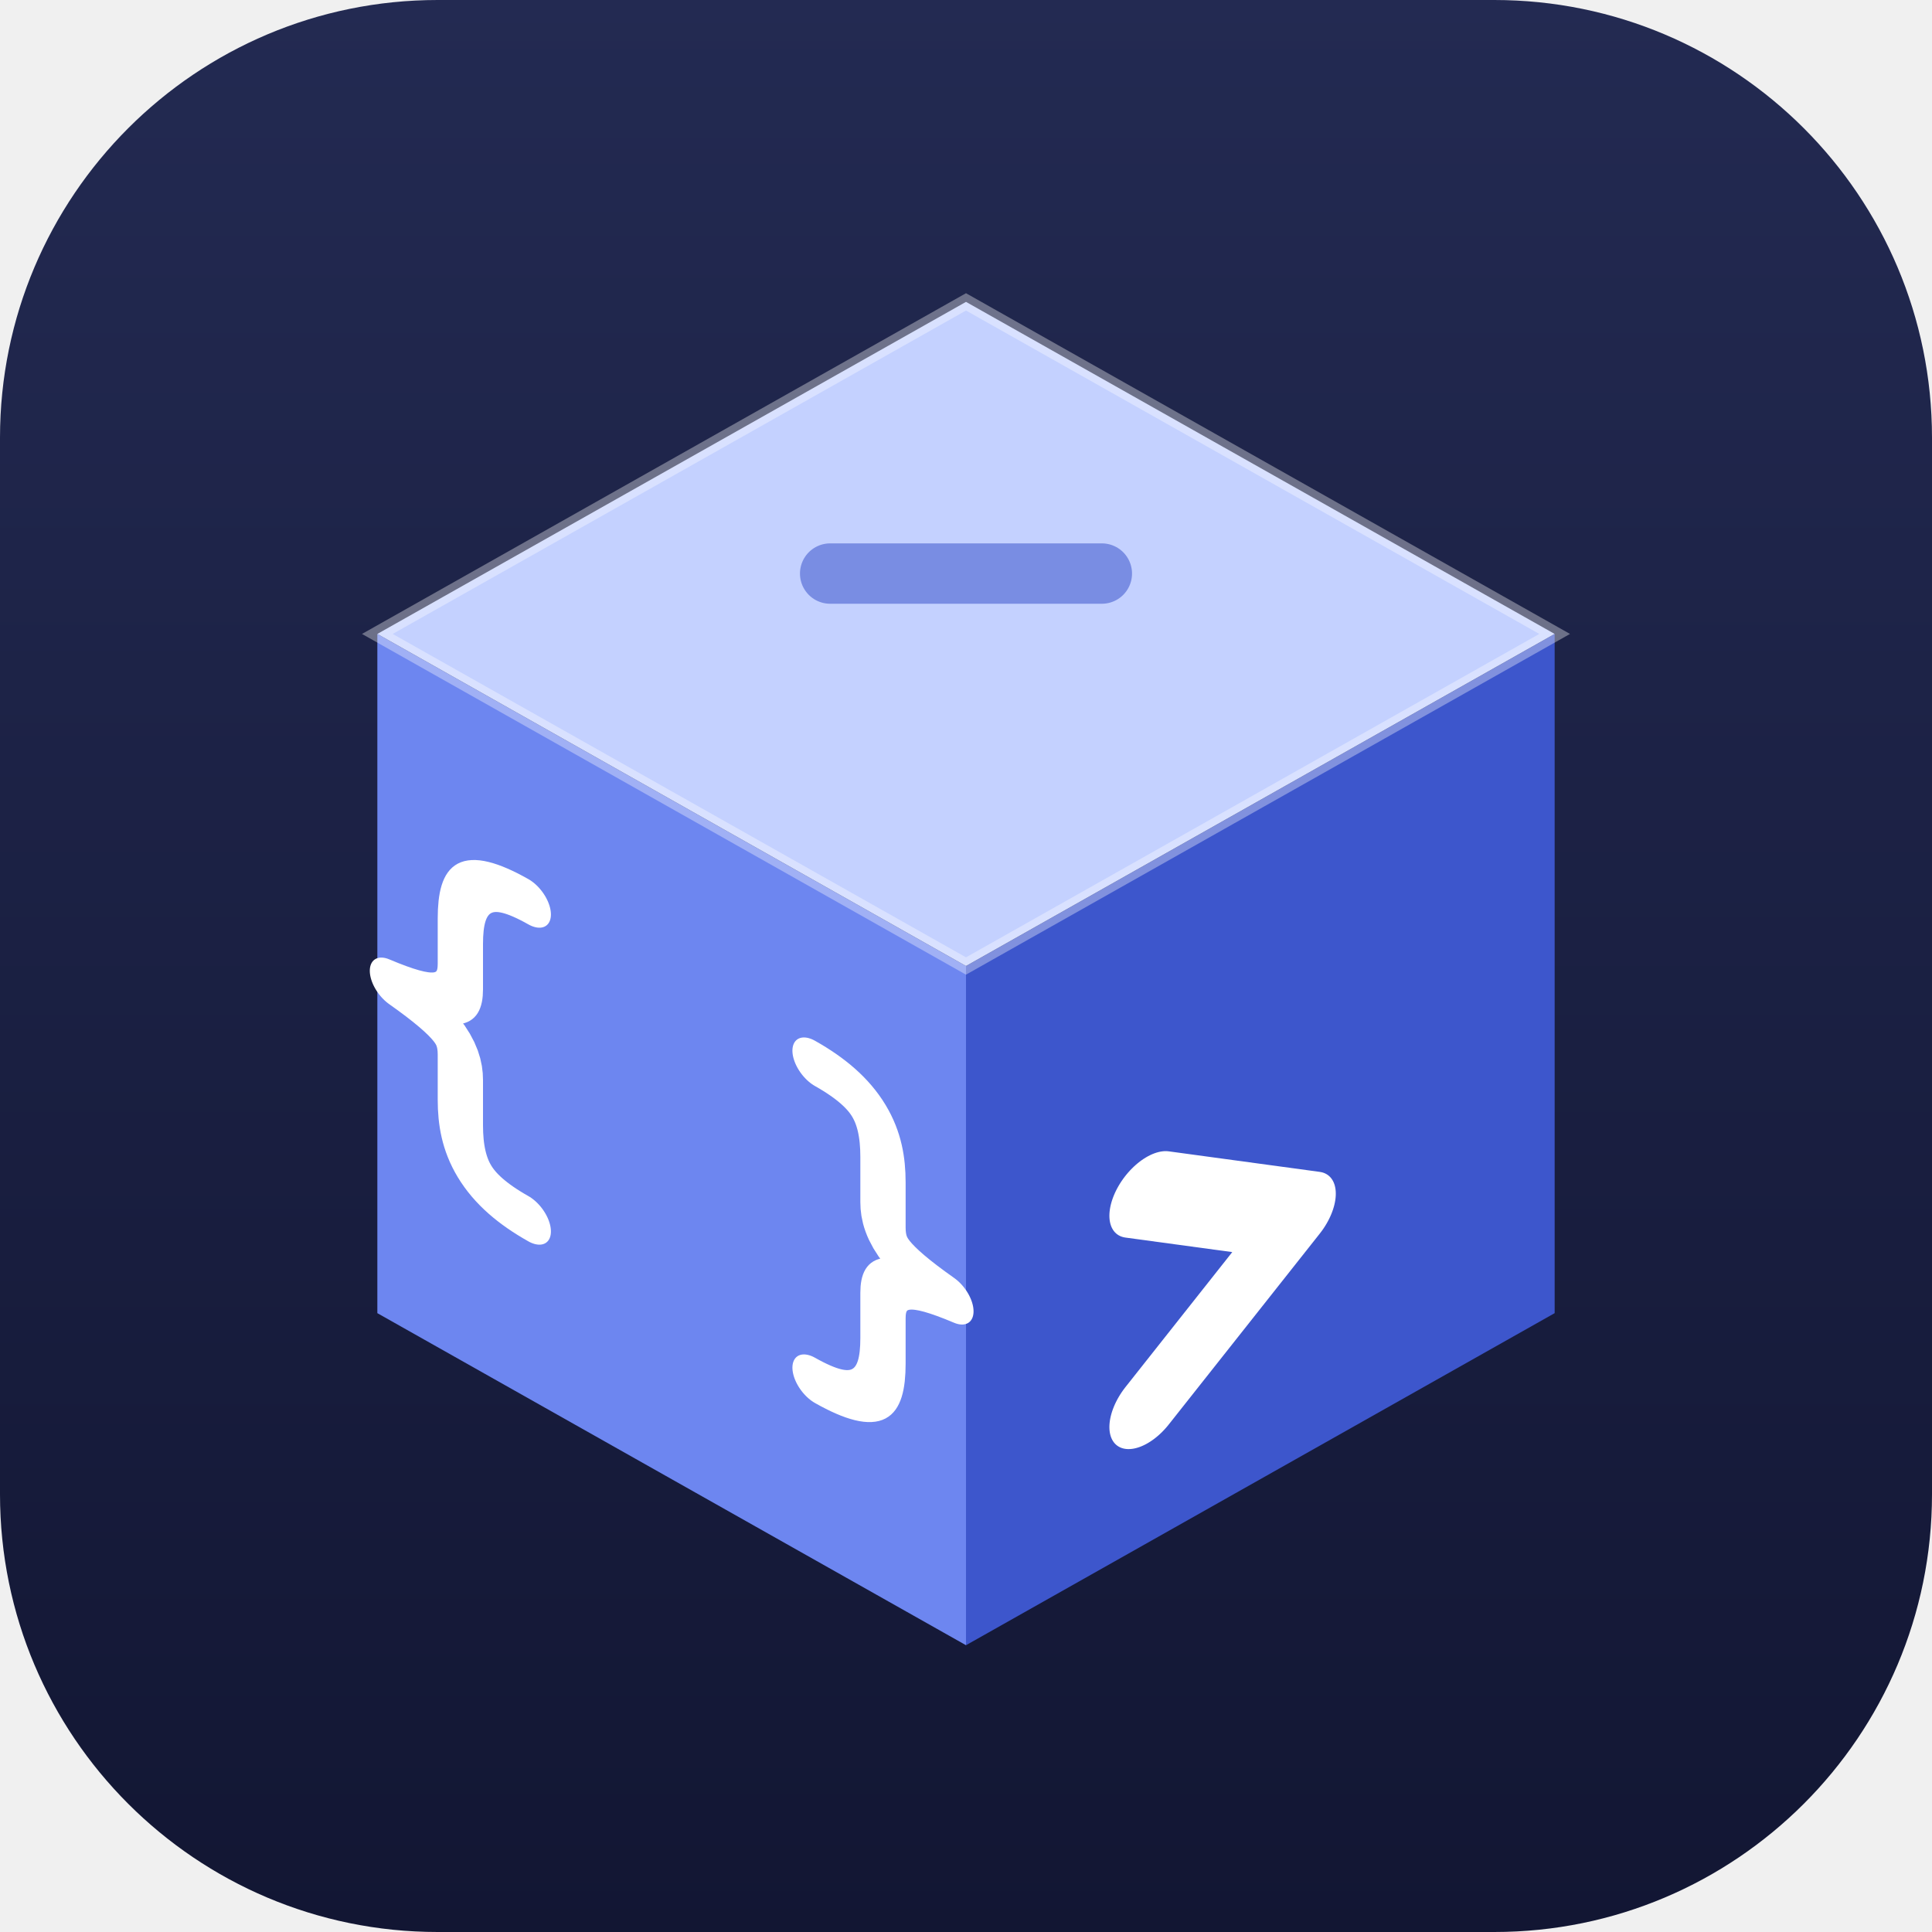
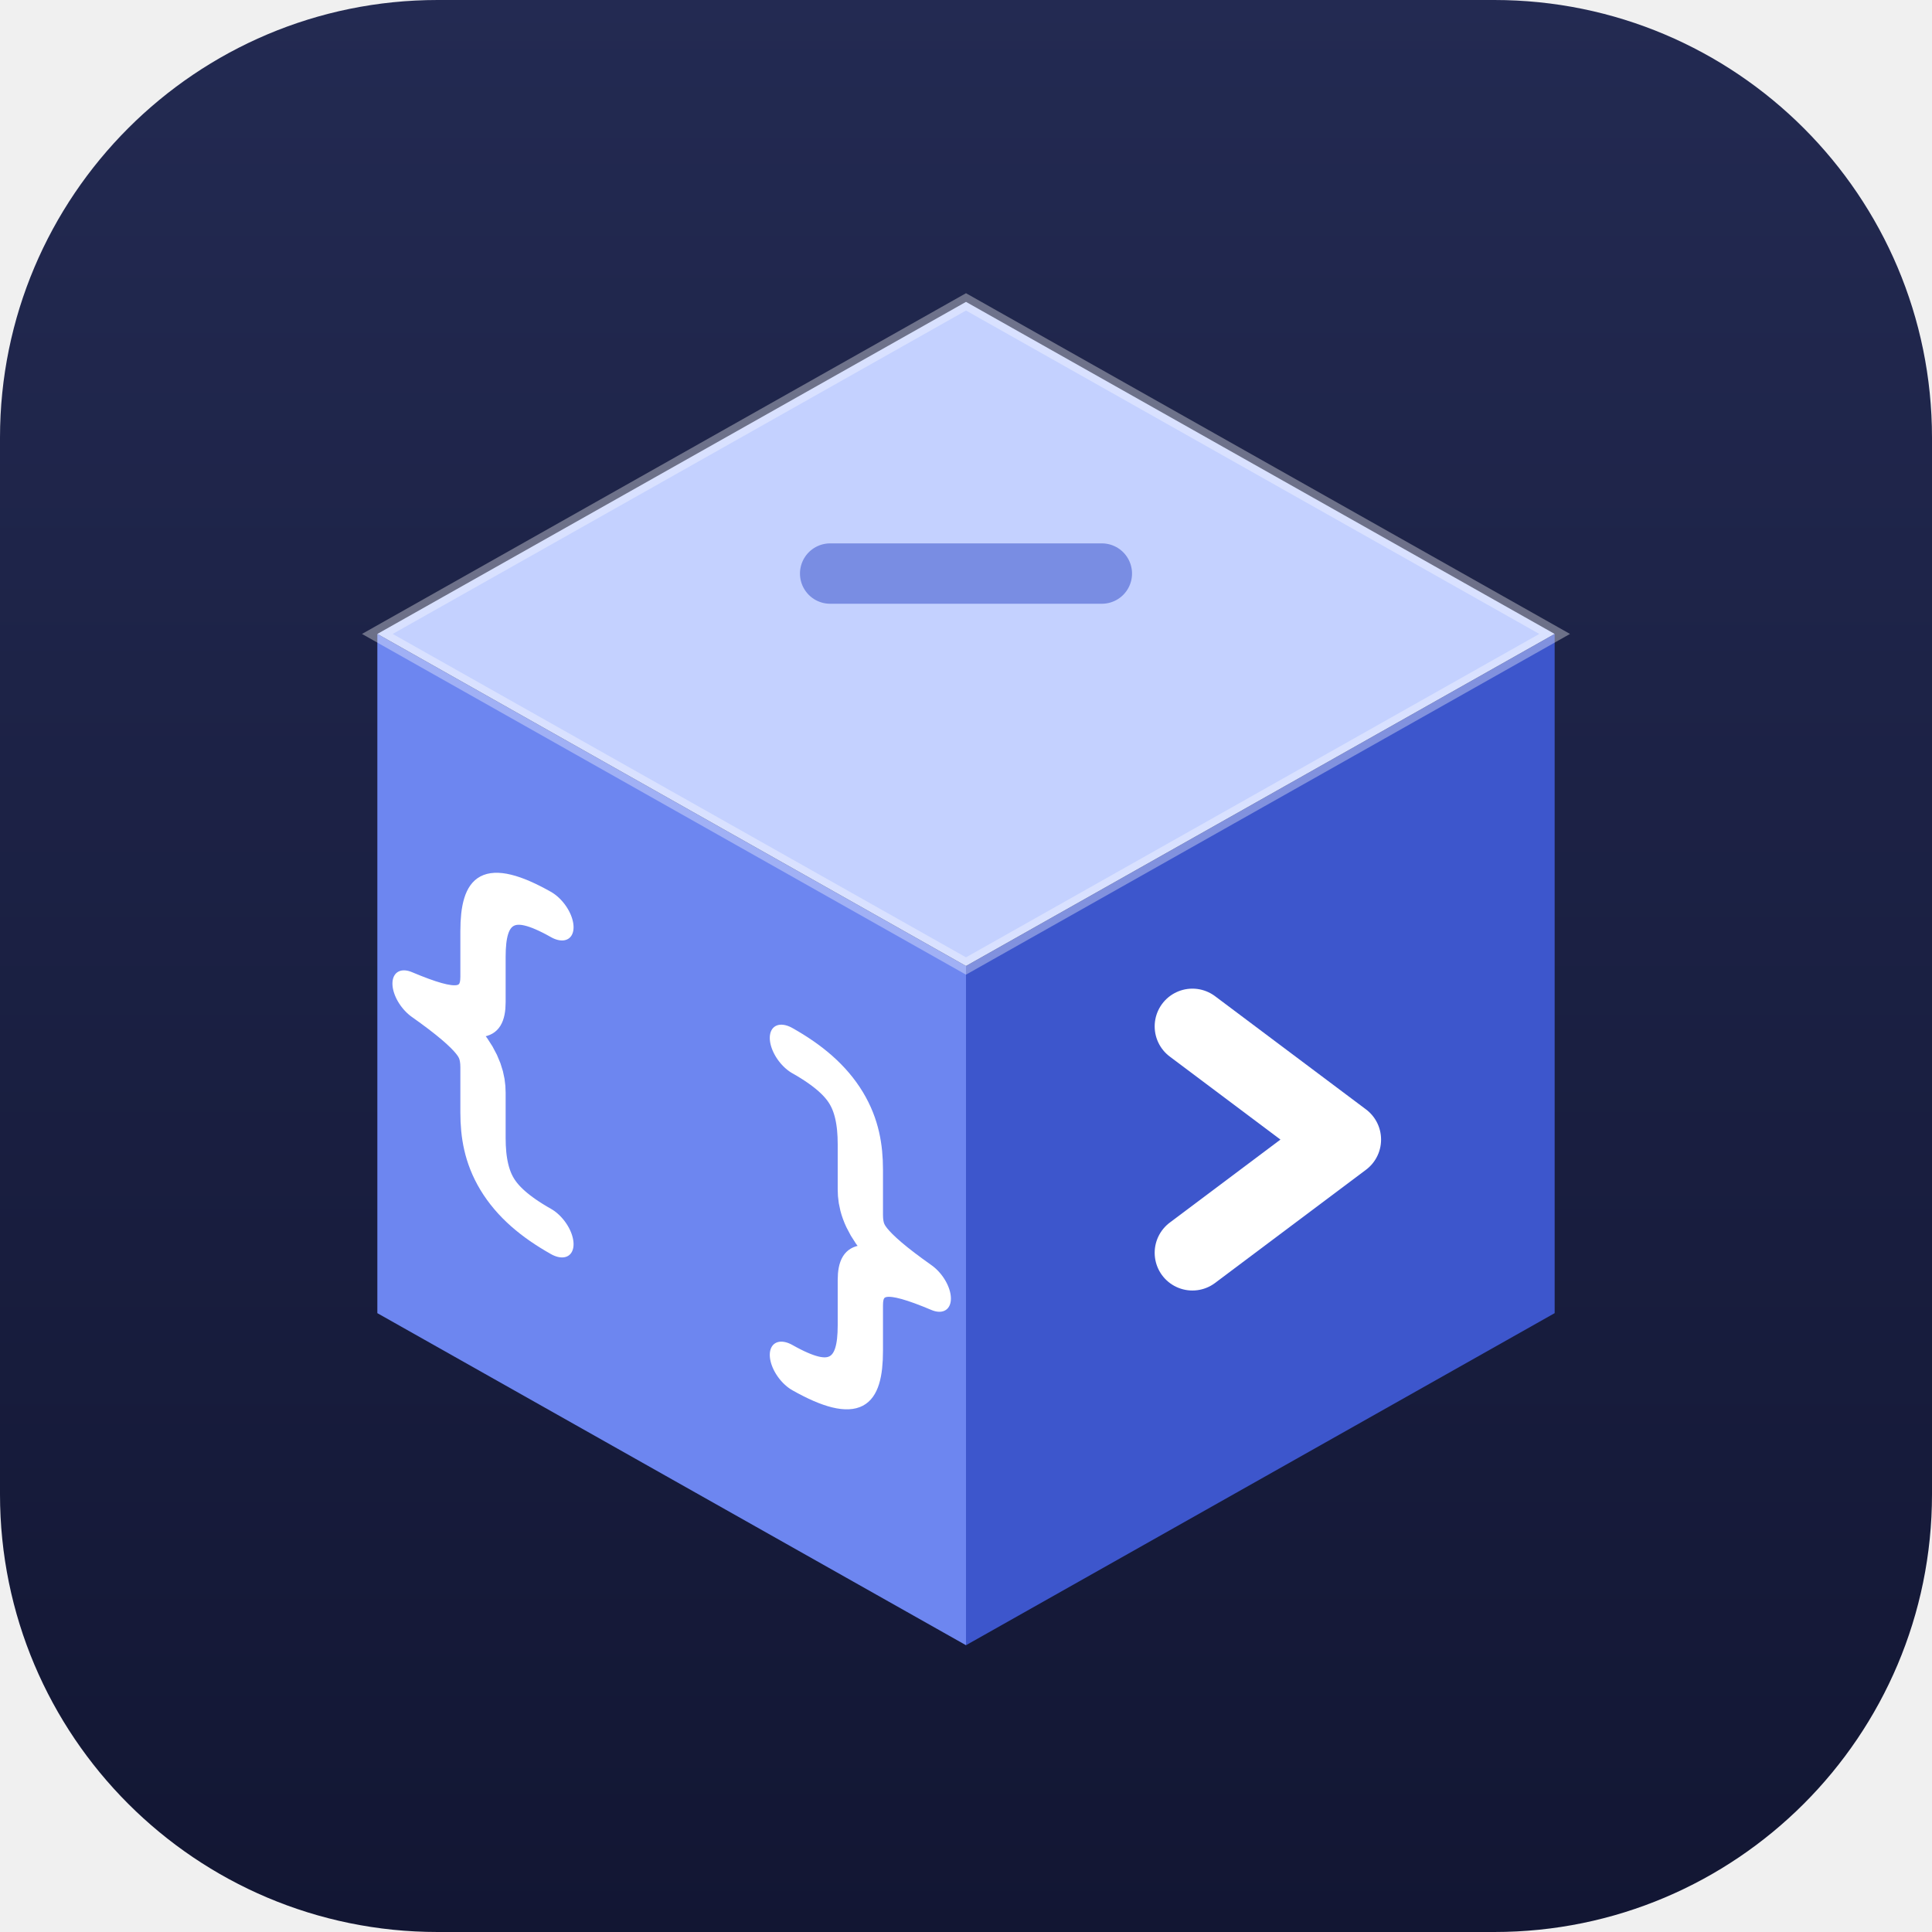
<svg xmlns="http://www.w3.org/2000/svg" viewBox="0 0 256 256" width="1024" height="1024">
  <defs>
    <linearGradient id="bg" x1="0" y1="0" x2="0" y2="1">
      <stop offset="0" stop-color="#232a52" />
      <stop offset="1" stop-color="#121633" />
    </linearGradient>
  </defs>
  <rect x="0" y="0" width="256" height="256" rx="58" fill="url(#bg)" />
  <path d="M128 40 L206 84 L128 128 L50 84 Z" fill="#c4d1ff" />
  <path d="M50 84 L128 128 L128 218 L50 174 Z" fill="#6d86f0" />
  <path d="M206 84 L128 128 L128 218 L206 174 Z" fill="#3d56cc" />
  <path d="M128 40 L206 84 L128 128 L50 84 Z" fill="none" stroke="#ffffff" stroke-opacity="0.35" stroke-width="2" />
  <g transform="matrix(1 0.564 0 1 0 0)" fill="none" stroke="#ffffff" stroke-width="6" stroke-linecap="round" stroke-linejoin="round">
-     <path d="M70 80 C63 80 61 83 61 89 L61 95 C61 98.5 59 100 52 101 C59 102 61 103.5 61 107 L61 113 C61 119 63 122 70 122" />
-     <path d="M108 80 C115 80 117 83 117 89 L117 95 C117 98.5 119 100 126 101 C119 102 117 103.5 117 107 L117 113 C117 119 115 122 108 122" />
+     <path d="M73 80 C66 80 64 83 64 89 L64 95 C64 98.5 62 100 55 101 C62 102 64 103.5 64 107 L64 113 C64 119 66 122 73 122" />
+     <path d="M105 80 C112 80 114 83 114 89 L114 95 C114 98.5 116 100 123 101 C116 102 114 103.5 114 107 L114 113 C114 119 112 122 105 122" />
  </g>
-   <path d="M152 150 L172 164 L152 178" fill="none" stroke="#ffffff" stroke-width="10" stroke-linecap="round" stroke-linejoin="round" transform="matrix(1 -0.564 0 1 0 94)" />
+   <path d="M158 136 L178 151 L158 166" fill="none" stroke="#ffffff" stroke-width="10" stroke-linecap="round" stroke-linejoin="round" />
  <path d="M110 76 L146 76" fill="none" stroke="#3d56cc" stroke-width="8" stroke-linecap="round" stroke-opacity="0.55" />
</svg>
